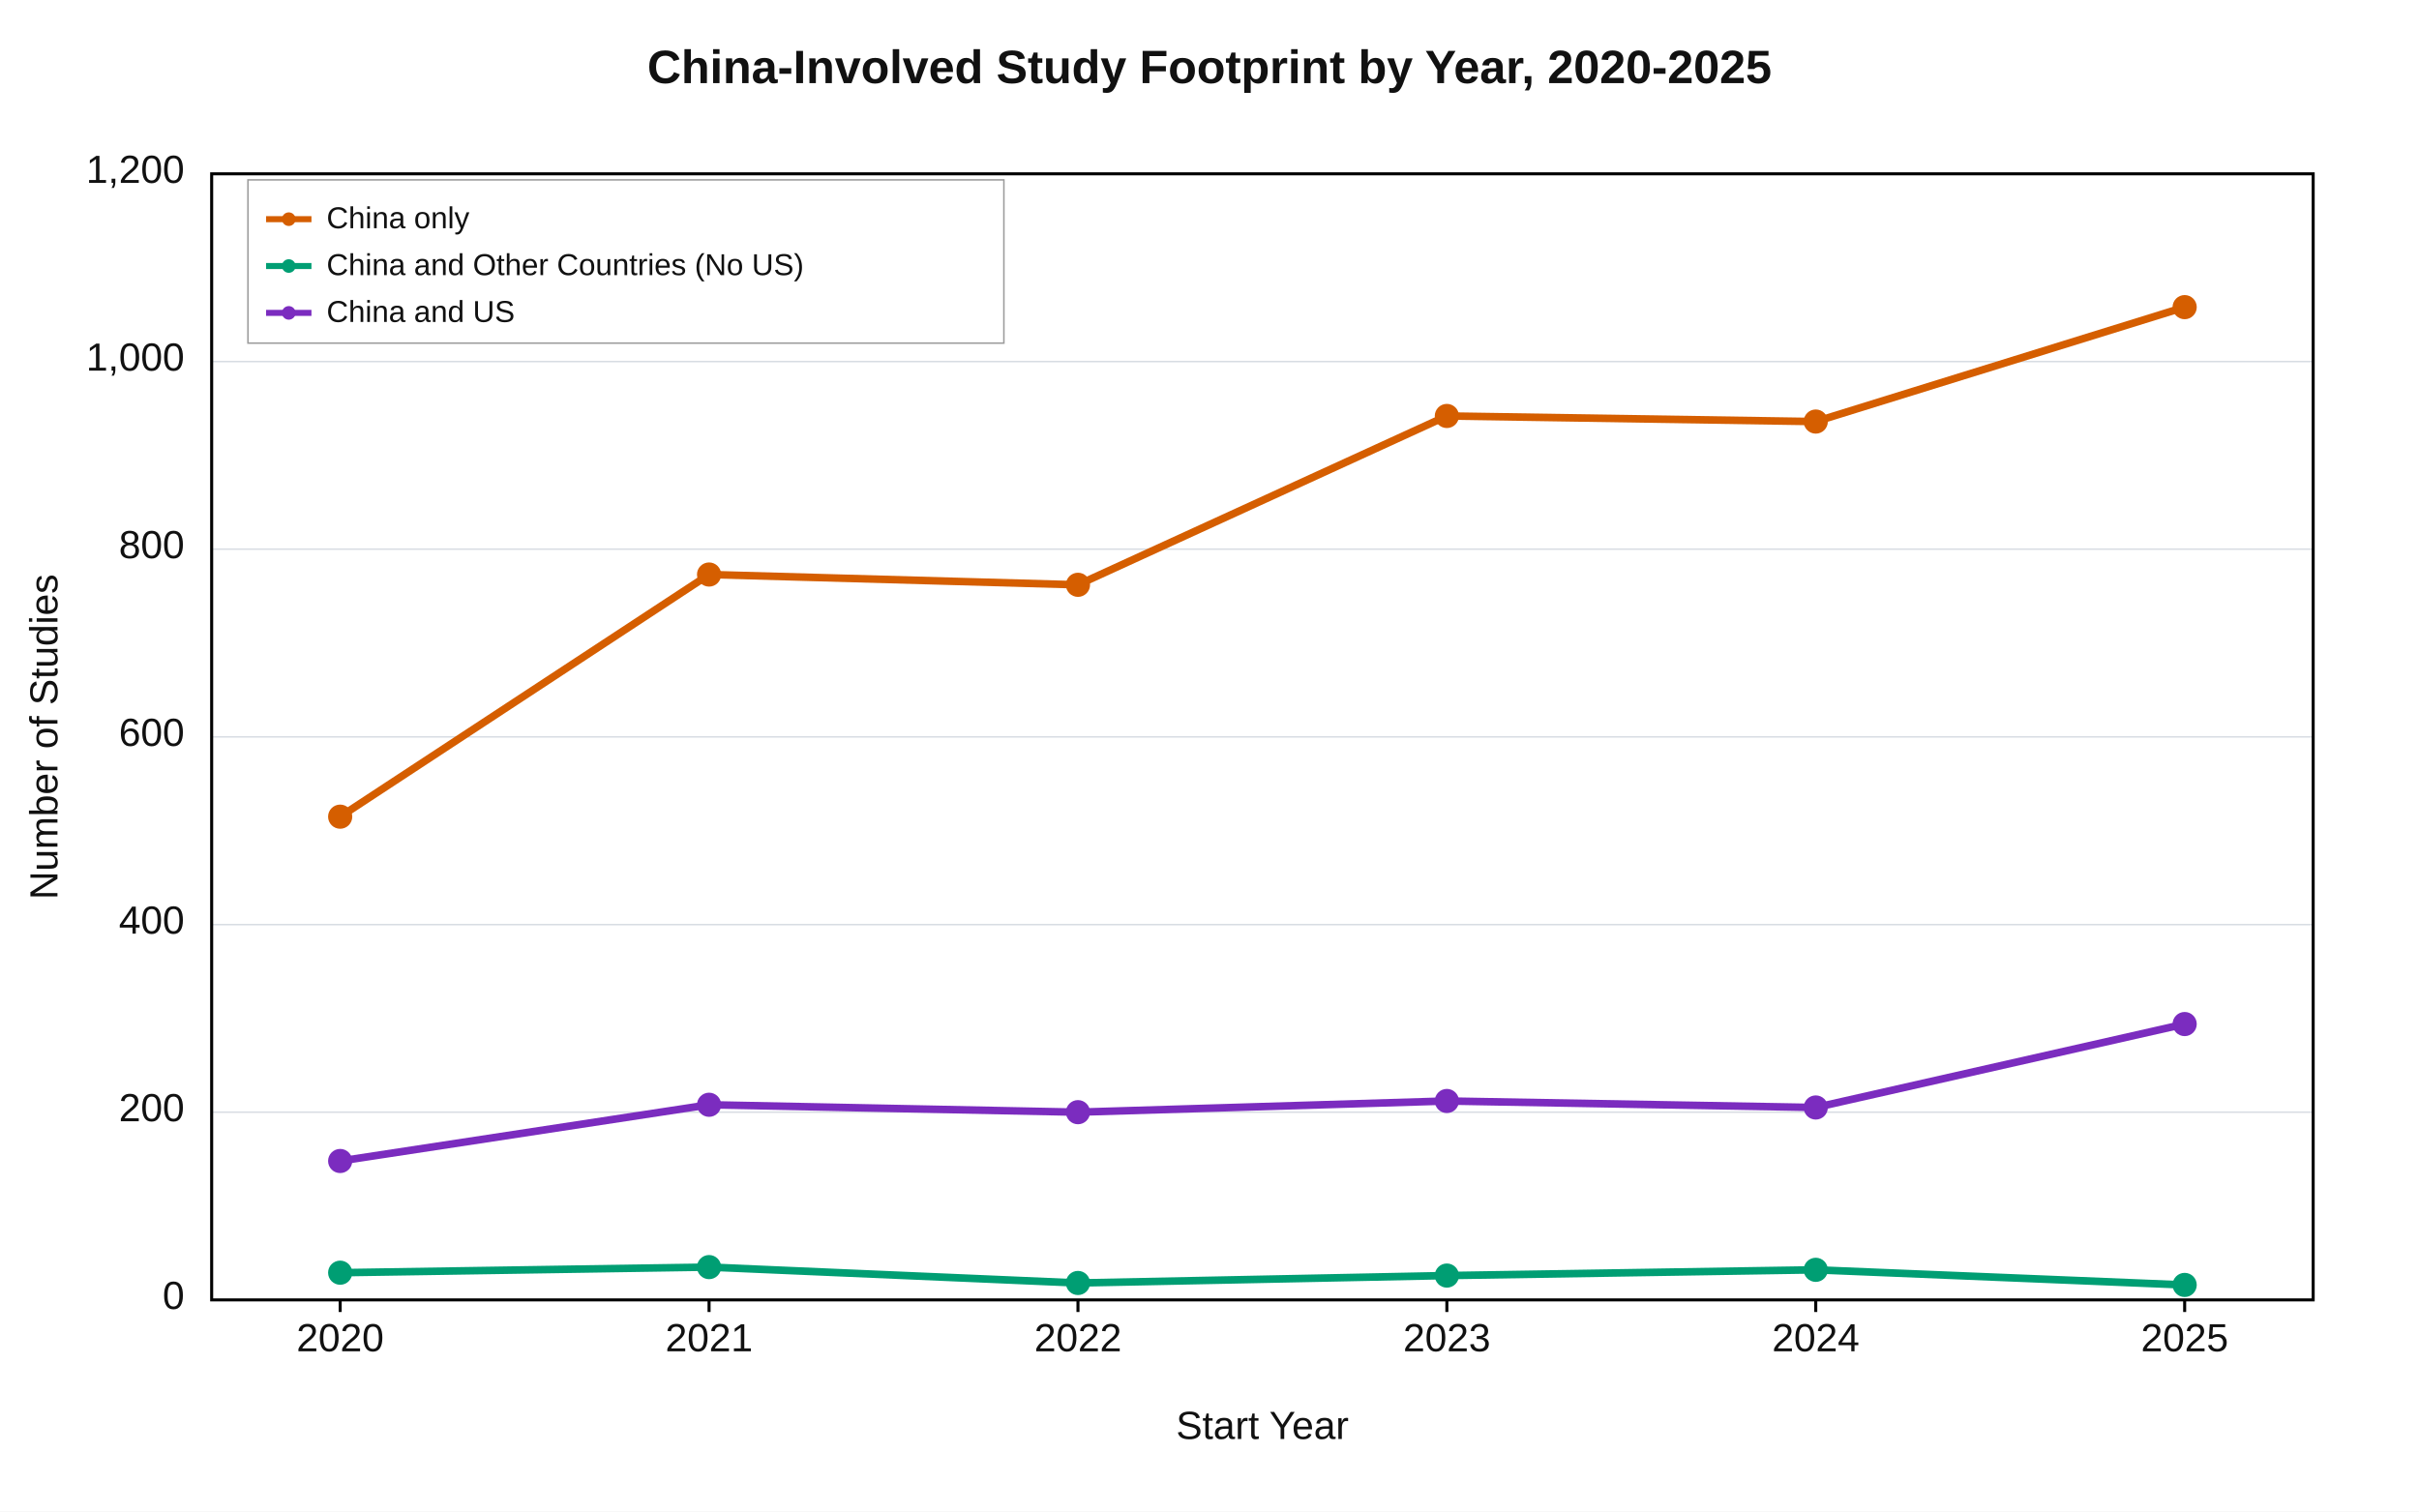
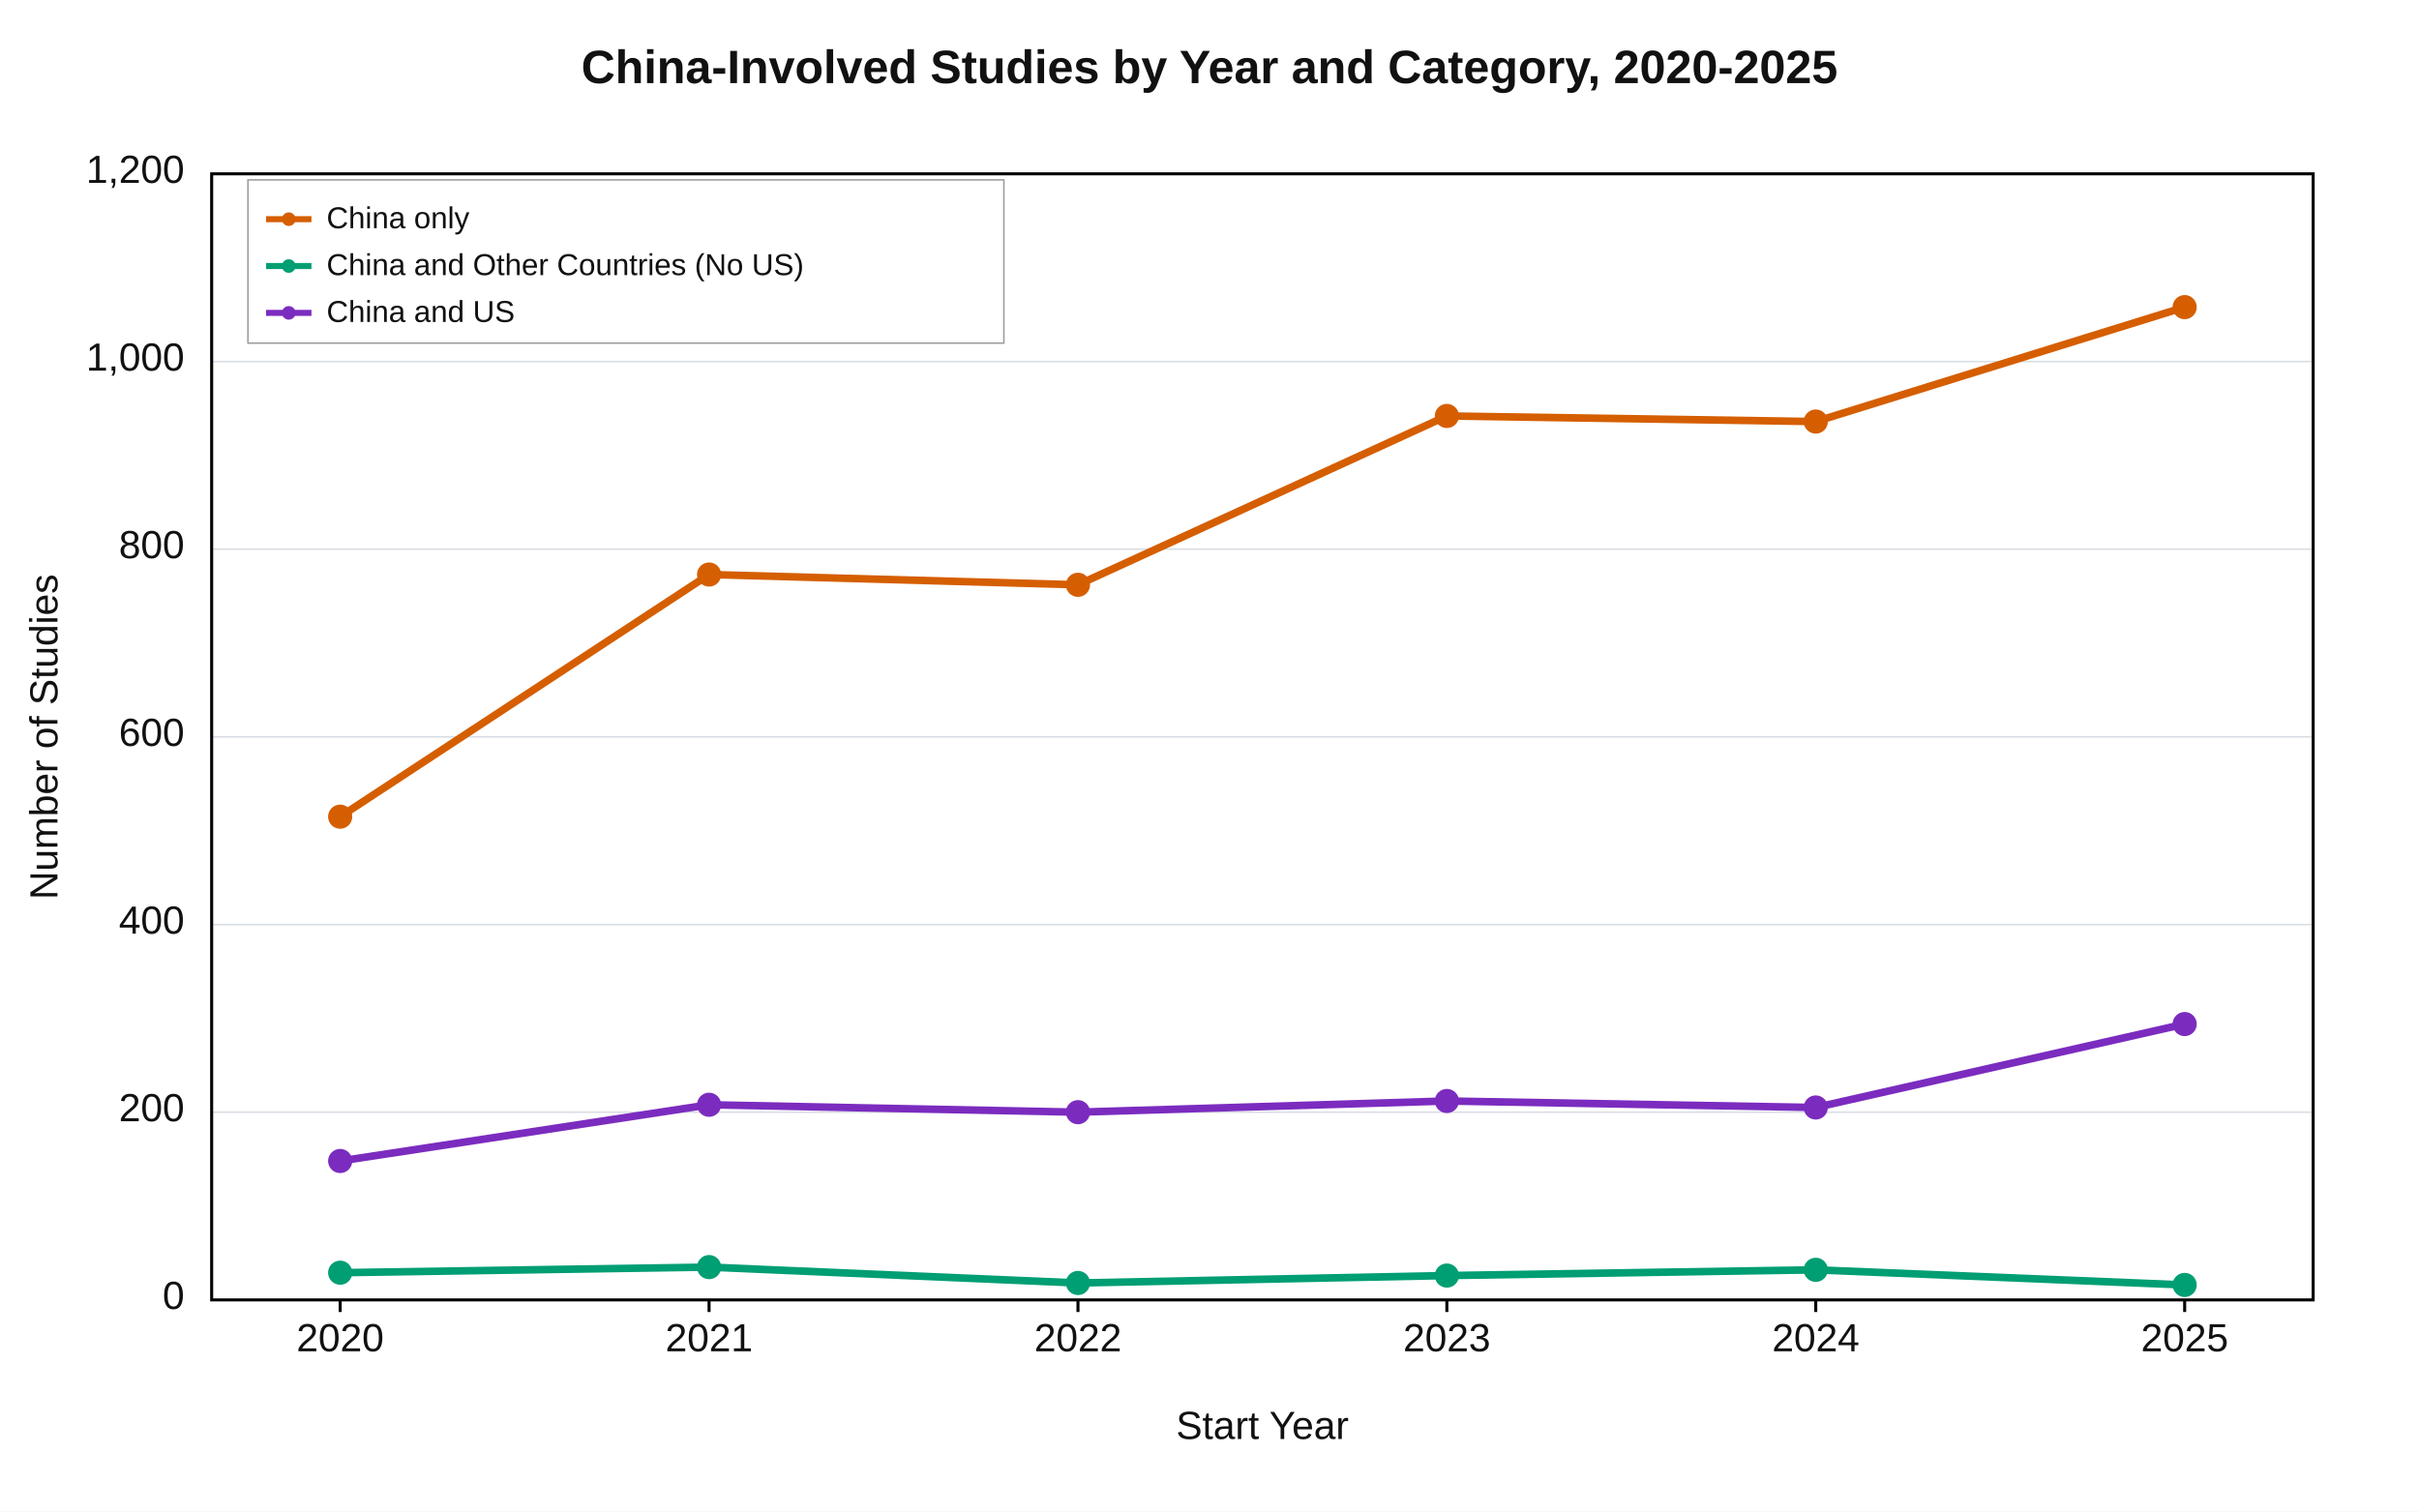
<svg xmlns="http://www.w3.org/2000/svg" width="1600" height="1000" viewBox="0 0 1600 1000">
  <rect width="1600" height="1000" fill="#fff" />
  <style>text{font-family:Arial,Helvetica,sans-serif;fill:#111}.title{font-size:31px;font-weight:700}.axis{font-size:26px}.tick{font-size:26px}.legend{font-size:20px}</style>
-   <text x="800" y="55" text-anchor="middle" class="title">China-Involved Study Footprint by Year, 2020-2025</text>
+   <text x="800" y="55" text-anchor="middle" class="title">China-Involved Studies by Year and Category, 2020-2025</text>
  <line x1="140" y1="860.0" x2="1530" y2="860.0" stroke="#d8dde3" />
  <text x="122" y="866.0" text-anchor="end" class="tick">0</text>
  <line x1="140" y1="735.8" x2="1530" y2="735.8" stroke="#d8dde3" />
  <text x="122" y="741.8" text-anchor="end" class="tick">200</text>
  <line x1="140" y1="611.7" x2="1530" y2="611.7" stroke="#d8dde3" />
  <text x="122" y="617.7" text-anchor="end" class="tick">400</text>
  <line x1="140" y1="487.5" x2="1530" y2="487.5" stroke="#d8dde3" />
  <text x="122" y="493.5" text-anchor="end" class="tick">600</text>
  <line x1="140" y1="363.3" x2="1530" y2="363.3" stroke="#d8dde3" />
  <text x="122" y="369.3" text-anchor="end" class="tick">800</text>
  <line x1="140" y1="239.2" x2="1530" y2="239.2" stroke="#d8dde3" />
  <text x="122" y="245.2" text-anchor="end" class="tick">1,000</text>
  <line x1="140" y1="115.0" x2="1530" y2="115.0" stroke="#d8dde3" />
  <text x="122" y="121.0" text-anchor="end" class="tick">1,200</text>
  <line x1="225.0" y1="860" x2="225.0" y2="868" stroke="#000" stroke-width="2" />
  <text x="225.0" y="894" text-anchor="middle" class="tick">2020</text>
  <line x1="469.0" y1="860" x2="469.0" y2="868" stroke="#000" stroke-width="2" />
  <text x="469.0" y="894" text-anchor="middle" class="tick">2021</text>
  <line x1="713.0" y1="860" x2="713.0" y2="868" stroke="#000" stroke-width="2" />
  <text x="713.0" y="894" text-anchor="middle" class="tick">2022</text>
  <line x1="957.0" y1="860" x2="957.0" y2="868" stroke="#000" stroke-width="2" />
  <text x="957.0" y="894" text-anchor="middle" class="tick">2023</text>
  <line x1="1201.0" y1="860" x2="1201.0" y2="868" stroke="#000" stroke-width="2" />
  <text x="1201.0" y="894" text-anchor="middle" class="tick">2024</text>
  <line x1="1445.0" y1="860" x2="1445.0" y2="868" stroke="#000" stroke-width="2" />
  <text x="1445.0" y="894" text-anchor="middle" class="tick">2025</text>
  <polyline points="225.0,540.3 469.0,380.1 713.0,386.9 957.0,275.2 1201.0,278.9 1445.0,203.2" fill="none" stroke="#d55e00" stroke-width="5" stroke-linejoin="round" stroke-linecap="round" />
  <circle cx="225.0" cy="540.3" r="8" fill="#d55e00" />
  <circle cx="469.0" cy="380.1" r="8" fill="#d55e00" />
  <circle cx="713.0" cy="386.9" r="8" fill="#d55e00" />
  <circle cx="957.0" cy="275.2" r="8" fill="#d55e00" />
  <circle cx="1201.0" cy="278.9" r="8" fill="#d55e00" />
  <circle cx="1445.0" cy="203.2" r="8" fill="#d55e00" />
  <polyline points="225.0,842.0 469.0,838.3 713.0,848.8 957.0,843.9 1201.0,840.1 1445.0,850.1" fill="none" stroke="#009e73" stroke-width="5" stroke-linejoin="round" stroke-linecap="round" />
  <circle cx="225.0" cy="842.0" r="8" fill="#009e73" />
  <circle cx="469.0" cy="838.3" r="8" fill="#009e73" />
  <circle cx="713.0" cy="848.8" r="8" fill="#009e73" />
  <circle cx="957.0" cy="843.9" r="8" fill="#009e73" />
  <circle cx="1201.0" cy="840.1" r="8" fill="#009e73" />
  <circle cx="1445.0" cy="850.1" r="8" fill="#009e73" />
  <polyline points="225.0,768.1 469.0,730.9 713.0,735.8 957.0,728.4 1201.0,732.7 1445.0,677.5" fill="none" stroke="#7b2cbf" stroke-width="5" stroke-linejoin="round" stroke-linecap="round" />
  <circle cx="225.0" cy="768.1" r="8" fill="#7b2cbf" />
  <circle cx="469.0" cy="730.9" r="8" fill="#7b2cbf" />
  <circle cx="713.0" cy="735.8" r="8" fill="#7b2cbf" />
  <circle cx="957.0" cy="728.4" r="8" fill="#7b2cbf" />
  <circle cx="1201.0" cy="732.7" r="8" fill="#7b2cbf" />
  <circle cx="1445.0" cy="677.5" r="8" fill="#7b2cbf" />
  <rect x="164" y="119" width="500" height="108" fill="#fff" stroke="#9b9b9b" />
  <line x1="176" y1="145" x2="206" y2="145" stroke="#d55e00" stroke-width="4" />
  <circle cx="191" cy="145" r="4.5" fill="#d55e00" />
  <text x="216" y="151" class="legend">China only</text>
  <line x1="176" y1="176" x2="206" y2="176" stroke="#009e73" stroke-width="4" />
  <circle cx="191" cy="176" r="4.5" fill="#009e73" />
  <text x="216" y="182" class="legend">China and Other Countries (No US)</text>
  <line x1="176" y1="207" x2="206" y2="207" stroke="#7b2cbf" stroke-width="4" />
  <circle cx="191" cy="207" r="4.5" fill="#7b2cbf" />
  <text x="216" y="213" class="legend">China and US</text>
  <rect x="140" y="115" width="1390" height="745" fill="none" stroke="#000" stroke-width="2" />
  <text x="835.0" y="952" text-anchor="middle" class="axis">Start Year</text>
  <text x="38" y="487.5" text-anchor="middle" class="axis" transform="rotate(-90 38 487.5)">Number of Studies</text>
</svg>
